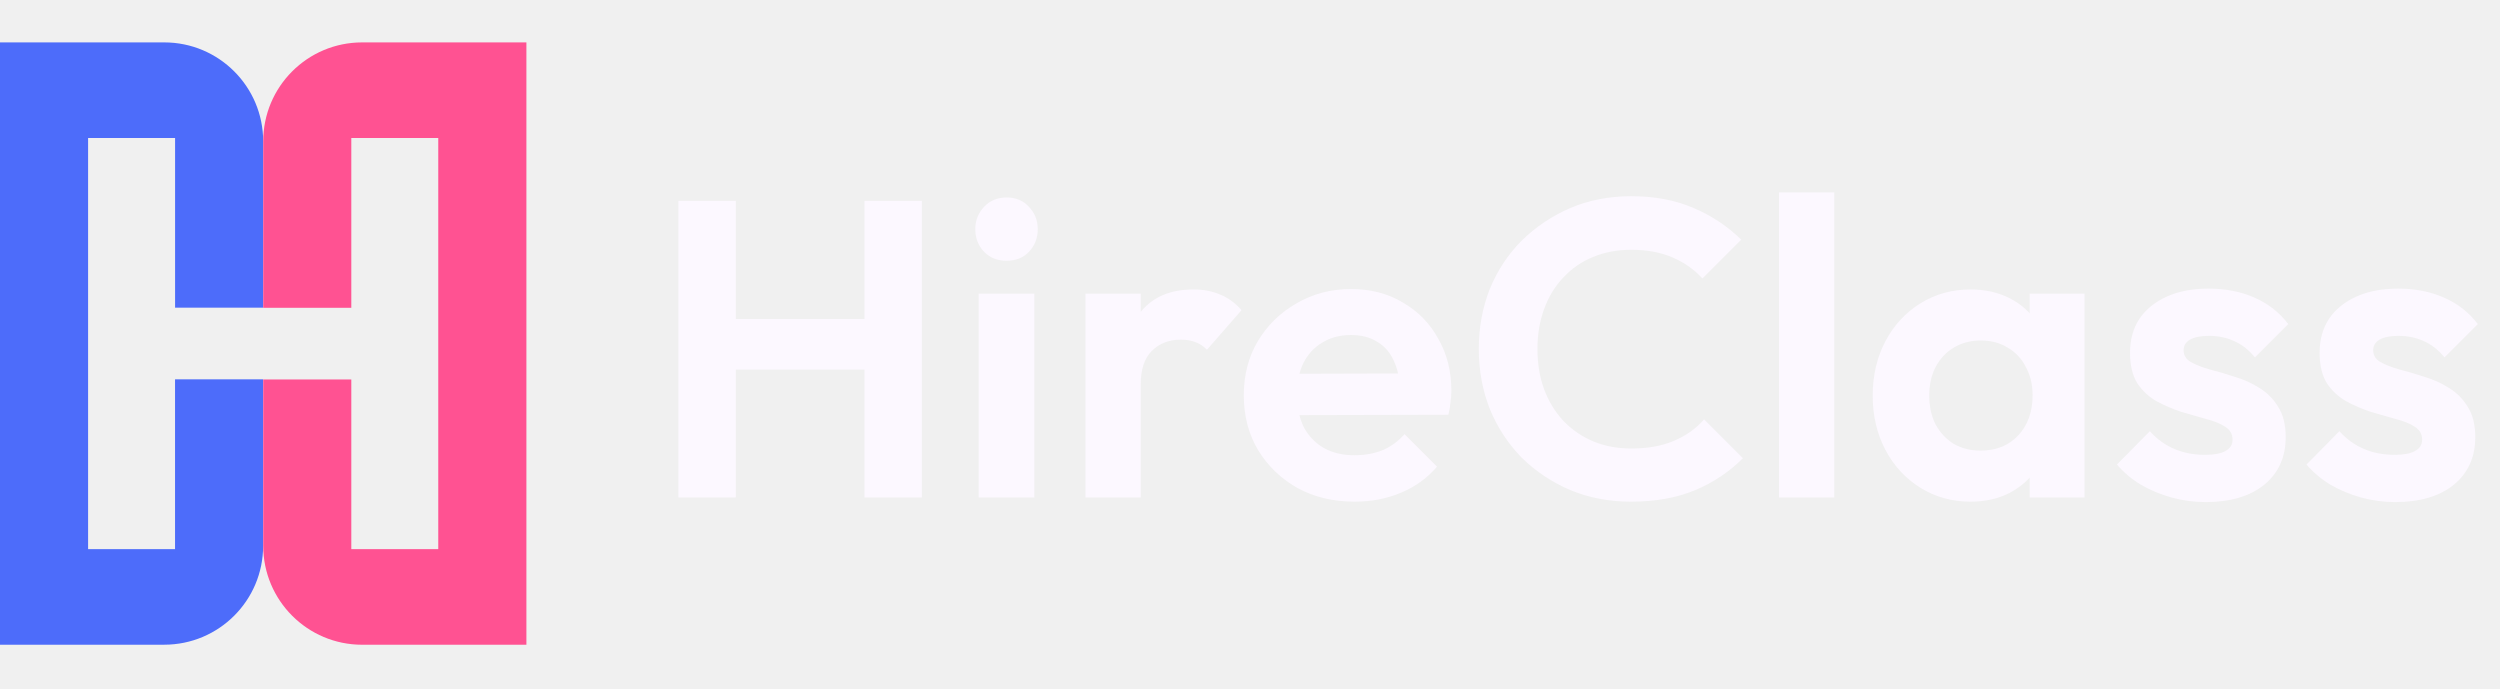
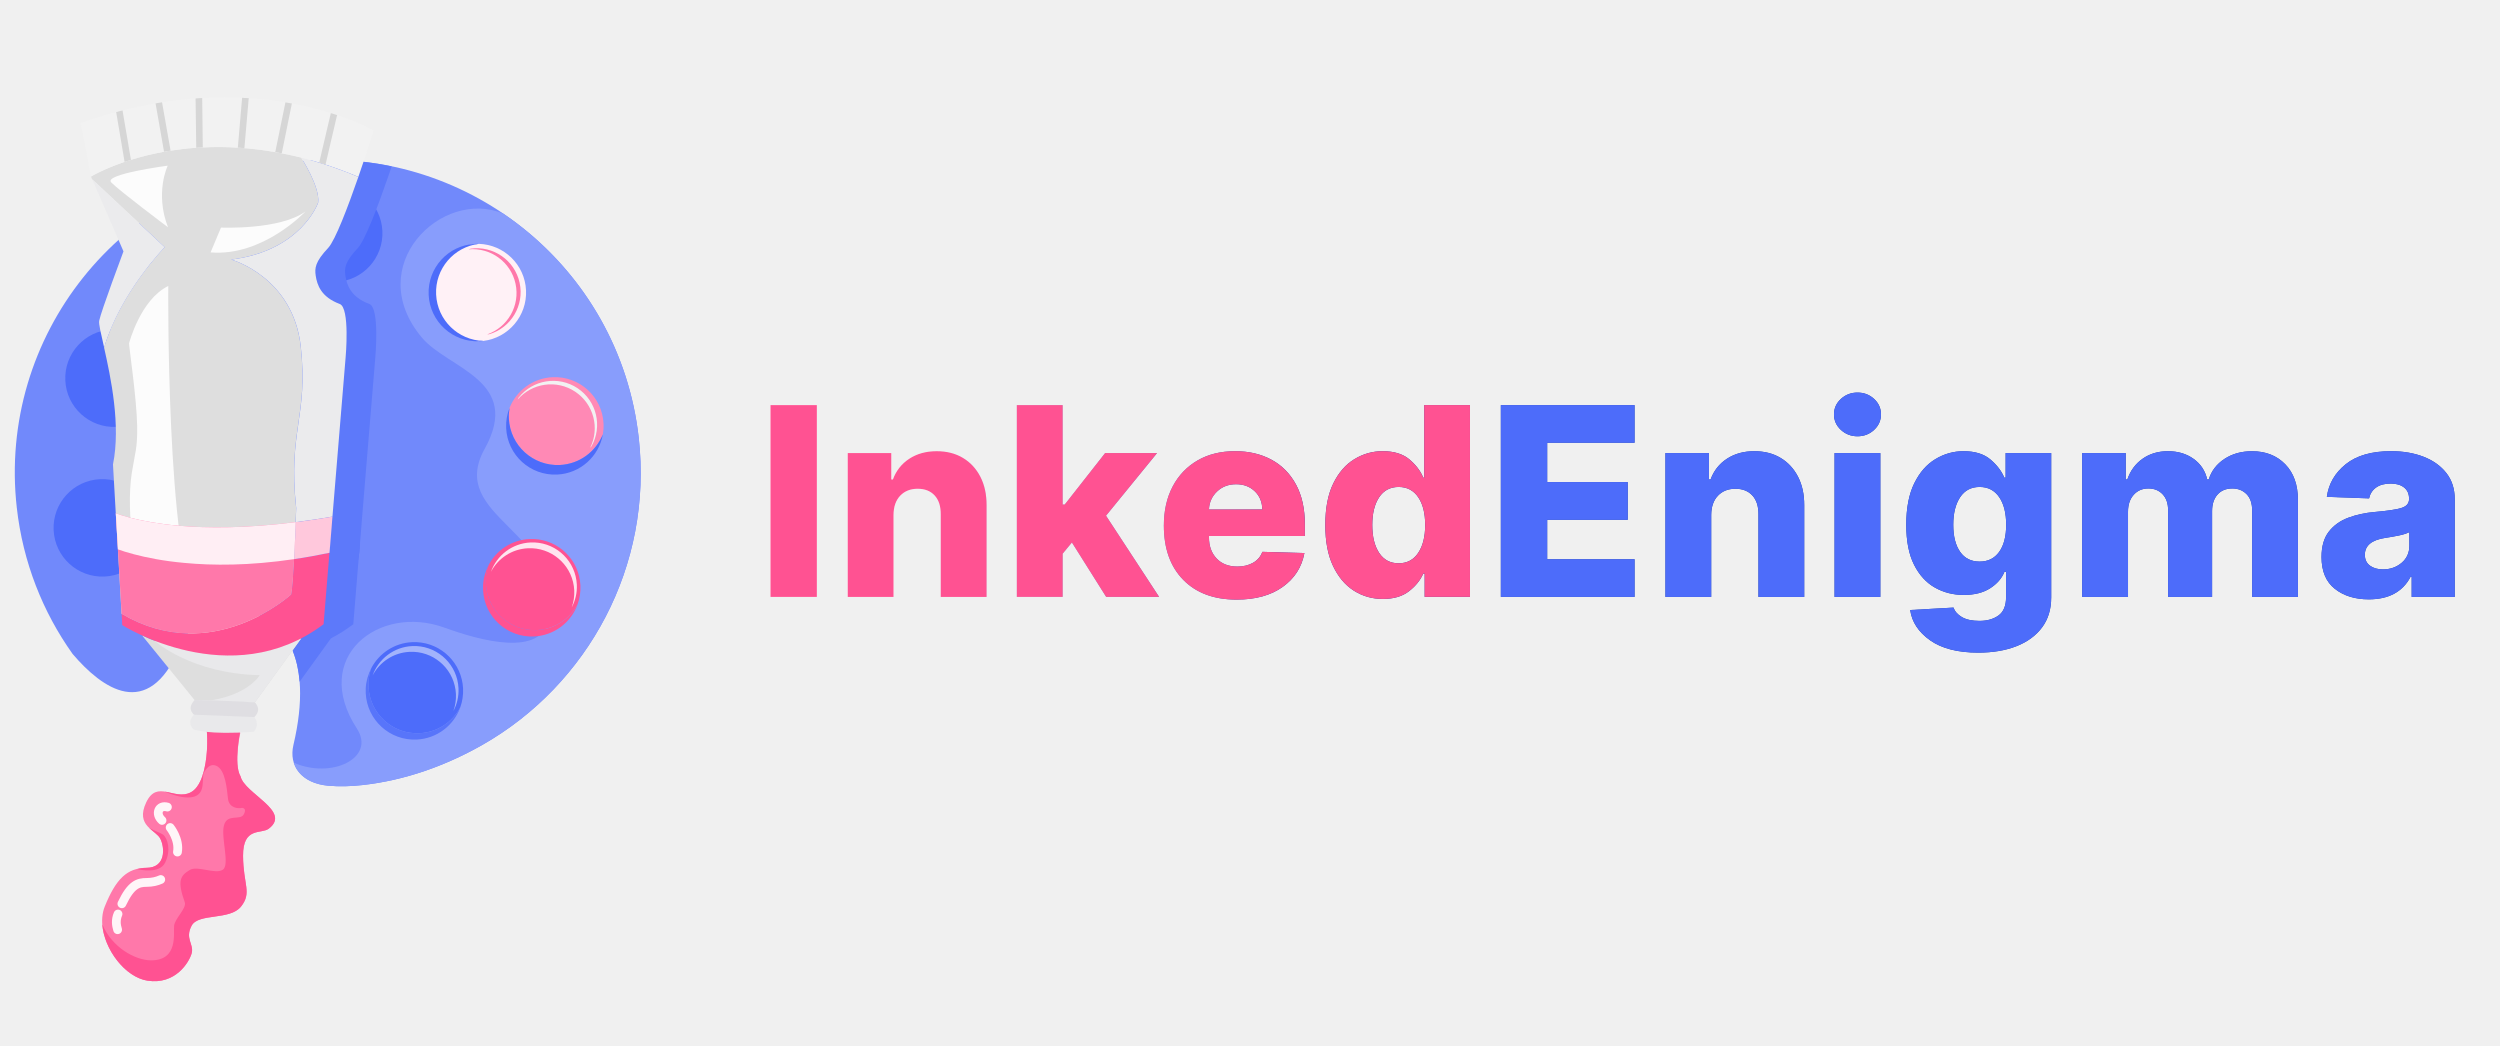
- <svg xmlns="http://www.w3.org/2000/svg" width="196" height="54" viewBox="0 0 196 54" fill="none">
-   <path d="M13.726 24.12V10.821H6.907V43.051H13.723V29.738H20.63V42.791C20.63 47.076 17.157 50.545 12.872 50.545H0V3.324H12.876C17.161 3.324 20.633 6.796 20.633 11.081V24.12H13.726Z" fill="#4D6CFA" />
-   <path d="M27.543 29.752V43.051H34.36V10.821H27.543V24.13H20.637V11.078C20.637 6.793 24.109 3.324 28.394 3.324H41.27V50.548H28.394C24.109 50.548 20.637 47.076 20.637 42.791V29.752H27.543Z" fill="#FF5292" />
-   <path d="M53.186 39V15.746H57.685V39H53.186ZM67.773 39V15.746H72.272V39H67.773ZM56.031 28.977V25.008H69.031V28.977H56.031ZM76.728 39V23.023H81.094V39H76.728ZM78.911 20.444C78.205 20.444 77.621 20.212 77.158 19.749C76.695 19.264 76.463 18.668 76.463 17.963C76.463 17.279 76.695 16.695 77.158 16.209C77.621 15.724 78.205 15.482 78.911 15.482C79.638 15.482 80.223 15.724 80.664 16.209C81.127 16.695 81.359 17.279 81.359 17.963C81.359 18.668 81.127 19.264 80.664 19.749C80.223 20.212 79.638 20.444 78.911 20.444ZM85.098 39V23.023H89.431V39H85.098ZM89.431 30.168L87.744 29.044C87.943 27.081 88.516 25.537 89.464 24.413C90.412 23.266 91.78 22.693 93.566 22.693C94.338 22.693 95.032 22.825 95.65 23.09C96.267 23.332 96.829 23.74 97.337 24.314L94.624 27.423C94.382 27.158 94.084 26.96 93.731 26.827C93.4 26.695 93.014 26.629 92.573 26.629C91.647 26.629 90.886 26.927 90.291 27.522C89.718 28.095 89.431 28.977 89.431 30.168ZM106.213 39.331C104.537 39.331 103.048 38.978 101.747 38.272C100.446 37.545 99.41 36.552 98.638 35.295C97.888 34.038 97.513 32.605 97.513 30.995C97.513 29.407 97.877 27.996 98.605 26.761C99.355 25.504 100.369 24.512 101.648 23.784C102.927 23.035 104.349 22.66 105.915 22.66C107.459 22.66 108.815 23.012 109.984 23.718C111.174 24.402 112.101 25.35 112.762 26.563C113.446 27.754 113.788 29.11 113.788 30.631C113.788 30.918 113.766 31.216 113.721 31.524C113.699 31.811 113.644 32.142 113.556 32.517L100.127 32.55V29.308L111.538 29.275L109.785 30.631C109.741 29.683 109.565 28.889 109.256 28.25C108.969 27.61 108.539 27.125 107.966 26.794C107.415 26.442 106.731 26.265 105.915 26.265C105.055 26.265 104.305 26.464 103.666 26.86C103.026 27.235 102.53 27.776 102.177 28.481C101.847 29.165 101.681 29.981 101.681 30.929C101.681 31.899 101.858 32.748 102.21 33.476C102.585 34.182 103.115 34.733 103.798 35.13C104.482 35.505 105.276 35.692 106.18 35.692C106.996 35.692 107.734 35.56 108.396 35.295C109.057 35.009 109.631 34.59 110.116 34.038L112.663 36.585C111.891 37.489 110.943 38.173 109.818 38.636C108.716 39.099 107.514 39.331 106.213 39.331ZM127.879 39.331C126.181 39.331 124.604 39.033 123.149 38.438C121.694 37.82 120.415 36.971 119.312 35.891C118.232 34.788 117.394 33.509 116.798 32.054C116.225 30.598 115.938 29.033 115.938 27.357C115.938 25.681 116.225 24.115 116.798 22.66C117.394 21.204 118.232 19.936 119.312 18.856C120.415 17.775 121.683 16.926 123.116 16.309C124.571 15.691 126.159 15.383 127.879 15.383C129.731 15.383 131.363 15.691 132.775 16.309C134.186 16.904 135.432 17.731 136.512 18.79L133.469 21.833C132.83 21.127 132.047 20.576 131.121 20.179C130.195 19.782 129.114 19.583 127.879 19.583C126.799 19.583 125.806 19.771 124.902 20.146C124.02 20.499 123.248 21.028 122.587 21.733C121.925 22.417 121.418 23.244 121.065 24.214C120.712 25.163 120.536 26.21 120.536 27.357C120.536 28.525 120.712 29.584 121.065 30.532C121.418 31.48 121.925 32.307 122.587 33.013C123.248 33.697 124.02 34.226 124.902 34.601C125.806 34.976 126.799 35.163 127.879 35.163C129.18 35.163 130.294 34.965 131.22 34.568C132.168 34.171 132.962 33.608 133.602 32.881L136.645 35.924C135.564 37.004 134.307 37.842 132.874 38.438C131.441 39.033 129.776 39.331 127.879 39.331ZM139.474 39V15.085H143.808V39H139.474ZM154.494 39.331C153.039 39.331 151.726 38.967 150.558 38.239C149.389 37.511 148.474 36.519 147.812 35.262C147.151 34.005 146.82 32.594 146.82 31.028C146.82 29.441 147.151 28.018 147.812 26.761C148.474 25.504 149.389 24.512 150.558 23.784C151.726 23.057 153.039 22.693 154.494 22.693C155.641 22.693 156.666 22.924 157.57 23.387C158.474 23.85 159.191 24.501 159.72 25.339C160.272 26.155 160.569 27.081 160.613 28.117V33.873C160.569 34.931 160.272 35.869 159.72 36.685C159.191 37.501 158.474 38.151 157.57 38.636C156.666 39.099 155.641 39.331 154.494 39.331ZM155.288 35.328C156.501 35.328 157.482 34.931 158.232 34.138C158.982 33.322 159.356 32.274 159.356 30.995C159.356 30.157 159.18 29.419 158.827 28.779C158.496 28.117 158.022 27.61 157.405 27.257C156.809 26.883 156.104 26.695 155.288 26.695C154.494 26.695 153.788 26.883 153.171 27.257C152.575 27.61 152.101 28.117 151.749 28.779C151.418 29.419 151.252 30.157 151.252 30.995C151.252 31.855 151.418 32.616 151.749 33.278C152.101 33.917 152.575 34.424 153.171 34.799C153.788 35.152 154.494 35.328 155.288 35.328ZM159.125 39V34.7L159.819 30.797L159.125 26.96V23.023H163.425V39H159.125ZM172.915 39.364C172.01 39.364 171.117 39.243 170.235 39C169.375 38.757 168.581 38.427 167.854 38.008C167.126 37.567 166.498 37.037 165.968 36.42L168.548 33.807C169.1 34.424 169.739 34.887 170.467 35.196C171.195 35.505 171.999 35.659 172.882 35.659C173.587 35.659 174.116 35.56 174.469 35.361C174.844 35.163 175.032 34.865 175.032 34.468C175.032 34.027 174.833 33.685 174.436 33.443C174.061 33.2 173.565 33.002 172.948 32.848C172.33 32.671 171.68 32.484 170.996 32.285C170.335 32.065 169.695 31.789 169.078 31.458C168.46 31.105 167.953 30.631 167.556 30.036C167.181 29.419 166.994 28.625 166.994 27.654C166.994 26.64 167.236 25.758 167.721 25.008C168.229 24.258 168.945 23.674 169.871 23.255C170.798 22.836 171.889 22.627 173.146 22.627C174.469 22.627 175.66 22.858 176.719 23.321C177.799 23.784 178.692 24.479 179.398 25.405L176.785 28.018C176.3 27.423 175.748 26.993 175.131 26.728C174.535 26.464 173.885 26.331 173.179 26.331C172.54 26.331 172.044 26.43 171.691 26.629C171.36 26.827 171.195 27.103 171.195 27.456C171.195 27.853 171.382 28.162 171.757 28.382C172.154 28.603 172.661 28.801 173.278 28.977C173.896 29.132 174.535 29.319 175.197 29.54C175.881 29.738 176.52 30.025 177.115 30.4C177.733 30.775 178.229 31.271 178.604 31.888C179.001 32.506 179.199 33.3 179.199 34.27C179.199 35.836 178.637 37.081 177.512 38.008C176.388 38.912 174.855 39.364 172.915 39.364ZM187.778 39.364C186.873 39.364 185.98 39.243 185.098 39C184.238 38.757 183.444 38.427 182.717 38.008C181.989 37.567 181.36 37.037 180.831 36.42L183.411 33.807C183.963 34.424 184.602 34.887 185.33 35.196C186.058 35.505 186.862 35.659 187.744 35.659C188.45 35.659 188.979 35.56 189.332 35.361C189.707 35.163 189.895 34.865 189.895 34.468C189.895 34.027 189.696 33.685 189.299 33.443C188.924 33.2 188.428 33.002 187.811 32.848C187.193 32.671 186.543 32.484 185.859 32.285C185.197 32.065 184.558 31.789 183.941 31.458C183.323 31.105 182.816 30.631 182.419 30.036C182.044 29.419 181.857 28.625 181.857 27.654C181.857 26.64 182.099 25.758 182.584 25.008C183.092 24.258 183.808 23.674 184.734 23.255C185.661 22.836 186.752 22.627 188.009 22.627C189.332 22.627 190.523 22.858 191.581 23.321C192.662 23.784 193.555 24.479 194.261 25.405L191.648 28.018C191.162 27.423 190.611 26.993 189.994 26.728C189.398 26.464 188.748 26.331 188.042 26.331C187.403 26.331 186.907 26.43 186.554 26.629C186.223 26.827 186.058 27.103 186.058 27.456C186.058 27.853 186.245 28.162 186.62 28.382C187.017 28.603 187.524 28.801 188.141 28.977C188.759 29.132 189.398 29.319 190.06 29.54C190.744 29.738 191.383 30.025 191.978 30.4C192.596 30.775 193.092 31.271 193.467 31.888C193.864 32.506 194.062 33.3 194.062 34.27C194.062 35.836 193.5 37.081 192.375 38.008C191.251 38.912 189.718 39.364 187.778 39.364Z" fill="#FCF8FF" />
+ <svg xmlns="http://www.w3.org/2000/svg" version="1.1" x="0px" y="0px" viewBox="0 0 1014.35 424.34" style="enable-background:new 0 0 1014.35 424.34;" xml:space="preserve">
+   <style type="text/css">
+ 	.st0{fill:#7189FB;}
+ 	.st1{fill:#889DFC;}
+ 	.st2{fill:#4D6CFA;}
+ 	.st3{fill:#5875FA;}
+ 	.st4{fill:#A2B3FC;}
+ 	.st5{fill:#FFF1F6;}
+ 	.st6{fill:#FF78AA;}
+ 	.st7{fill:#FF89B5;}
+ 	.st8{fill:#F2F2F2;}
+ 	.st9{fill:#FF5292;}
+ 	.st10{fill:#FFE5EF;}
+ 	.st11{fill:#FFFFFF;}
+ 	.st12{fill:#5673FA;}
+ 	.st13{fill:#6B85FB;}
+ 	.st14{fill:#5D79FA;}
+ 	.st15{fill:none;stroke:#FFF5F8;stroke-width:3.562;stroke-linecap:round;stroke-miterlimit:10;}
+ 	.st16{fill:#DEDEDE;}
+ 	.st17{fill:#E9E9EB;}
+ 	.st18{fill:#DFDEE2;}
+ 	.st19{fill:#EBEBED;}
+ 	.st20{fill:#FCFCFC;}
+ 	.st21{fill:#D6D6D6;}
+ 	.st22{fill:#FFC8DC;}
+ 	.st23{fill:#FFEEF4;}
+ 	.st24{fill:url(#SVGID_1_);}
+ 	.st25{fill:url(#SVGID_2_);}
+ 	.st26{fill:url(#SVGID_3_);}
+ 	.st27{fill:url(#SVGID_4_);}
+ 	.st28{fill:url(#SVGID_5_);}
+ 	.st29{fill:url(#SVGID_6_);}
+ 	.st30{fill:url(#SVGID_7_);}
+ 	.st31{fill:url(#SVGID_8_);}
+ 	.st32{fill:url(#SVGID_9_);}
+ 	.st33{fill:url(#SVGID_10_);}
+ 	.st34{fill:url(#SVGID_11_);}
+ </style>
+   <g id="Background">
+ </g>
+   <g id="Layer_1">
+     <g>
+       <g>
+         <path class="st0" d="M259.16,177.61c5.85,52-20.58,100.18-63.32,124.55c-0.24,0.14-0.5,0.29-0.74,0.42     c-14.36,8.05-30.47,13.97-47.86,15.93c-4.75,0.53-9.55,0.7-14.19,0.27c-10.65-1.01-16.02-8.01-13.99-16.55     c8.37-35.41-3.52-53.99-24.56-54.2c-14.18-0.14-19.41,9.77-21.8,15.22c-12.84,29.35-31.2,16.2-43.24,2.08     C17.37,248.35,9.3,228.16,6.81,205.98C-1.03,136.3,49.11,73.46,118.8,65.62C188.49,57.79,251.33,107.92,259.16,177.61z" />
+         <path class="st1" d="M195.84,302.16c-0.24,0.14-0.5,0.29-0.75,0.43c-14.36,8.05-30.47,13.97-47.86,15.93     c-4.75,0.54-9.55,0.71-14.2,0.26c-7.42-0.7-12.28-4.32-13.84-9.33c15.2,6.74,33.42-1.84,25.62-13.83     c-18.91-29.03,8.96-50.59,35.43-40.99c14.37,5.22,39.91,12.4,42.6-3.9c5.84-35.41-41.65-40.78-26.19-68.62     c15.46-27.83-14.84-32.44-25.48-45.14c-24.4-29.11,8.08-60.83,33.08-50.27c3.89,2.64,7.63,5.49,11.2,8.53     c23.65,20.19,39.97,49.04,43.72,82.37C265.01,229.61,238.59,277.79,195.84,302.16z" />
+       </g>
+       <path class="st2" d="M66.01,152.51c0.51,10.91-7.92,20.17-18.83,20.69c-10.91,0.51-20.17-7.92-20.68-18.83    c-0.51-10.91,7.92-20.17,18.83-20.68C56.24,133.17,65.5,141.6,66.01,152.51z" />
+       <path class="st2" d="M61.27,213.25c0.51,10.91-7.92,20.17-18.83,20.68c-10.91,0.51-20.17-7.92-20.68-18.83    c-0.51-10.91,7.92-20.17,18.83-20.68C51.49,193.91,60.75,202.34,61.27,213.25z" />
+       <g>
+         <path class="st3" d="M170.21,297.49c-10.91,0.51-20.17-7.92-20.68-18.83c-0.03-0.64-0.03-1.28,0-1.92     c0.1-1.97,0.49-3.86,1.13-5.64c-1.31,2.49-2.13,5.27-2.27,8.22c-0.03,0.63-0.03,1.27,0,1.92c0.51,10.91,9.77,19.34,20.68,18.83     c8.24-0.39,15.07-5.76,17.69-13.08C183.59,292.96,177.45,297.15,170.21,297.49z" />
+         <path class="st2" d="M149.52,278.66c0.51,10.91,9.77,19.34,20.68,18.83c7.24-0.34,13.38-4.53,16.55-10.5     c0.85-2.37,1.26-4.94,1.14-7.61c-0.03-0.64-0.09-1.28-0.18-1.91c-1.43-9.97-10.23-17.41-20.5-16.92     c-7.26,0.34-13.4,4.56-16.56,10.54c-0.64,1.78-1.03,3.68-1.13,5.64C149.5,277.38,149.49,278.01,149.52,278.66z" />
+         <path class="st4" d="M166.21,264.48c9.32-0.44,17.31,6.31,18.61,15.36c0.08,0.57,0.14,1.15,0.17,1.73     c0.11,2.42-0.26,4.76-1.03,6.91c1.46-2.75,2.23-5.91,2.07-9.25c-0.03-0.59-0.08-1.16-0.17-1.73c-1.3-9.05-9.29-15.8-18.61-15.36     c-7.5,0.35-13.69,5.26-16.07,11.91C154.05,268.61,159.62,264.79,166.21,264.48z" />
+       </g>
+       <path class="st5" d="M194.27,98.94c-0.32,0.04-0.62,0.11-0.94,0.16c-0.32-0.02-0.63-0.06-0.95-0.07    c-10.17,1.25-17.81,10.15-17.32,20.55c0.49,10.4,8.92,18.54,19.16,18.84c0.32-0.04,0.63-0.11,0.94-0.16    c0.32,0.02,0.63,0.06,0.95,0.07c10.17-1.25,17.81-10.15,17.32-20.55C212.95,107.38,204.51,99.24,194.27,98.94z M211.55,117.87    c0.03,0.64,0.03,1.27,0,1.9C211.58,119.15,211.58,118.51,211.55,117.87c-0.03-0.64-0.09-1.27-0.18-1.89    C211.46,116.6,211.52,117.23,211.55,117.87z M211.24,115.31c-0.07-0.39-0.13-0.78-0.23-1.16    C211.11,114.53,211.17,114.92,211.24,115.31z M210.78,113.33c-0.09-0.31-0.17-0.63-0.27-0.93    C210.61,112.7,210.69,113.01,210.78,113.33z M210.15,111.49c-0.1-0.26-0.2-0.52-0.31-0.77    C209.96,110.97,210.05,111.23,210.15,111.49z M209.36,109.75c-0.11-0.21-0.21-0.43-0.33-0.63    C209.15,109.33,209.25,109.54,209.36,109.75z M208.42,108.12c-0.11-0.17-0.21-0.34-0.32-0.5    C208.21,107.79,208.31,107.96,208.42,108.12z M207.34,106.6c-0.1-0.12-0.19-0.25-0.29-0.37    C207.15,106.35,207.24,106.48,207.34,106.6z M206.12,105.2c-0.08-0.09-0.16-0.18-0.25-0.26    C205.96,105.02,206.04,105.11,206.12,105.2z M204.8,103.93c-0.06-0.06-0.13-0.12-0.19-0.17    C204.67,103.81,204.73,103.87,204.8,103.93z M200.26,100.95c-0.01,0-0.02-0.01-0.02-0.01    C200.25,100.94,200.26,100.94,200.26,100.95z M203.37,102.79c-0.04-0.03-0.09-0.07-0.13-0.1    C203.28,102.72,203.33,102.76,203.37,102.79z M201.86,101.8c-0.03-0.01-0.05-0.03-0.07-0.04    C201.81,101.76,201.83,101.78,201.86,101.8z M205.96,132.57c0.06-0.06,0.12-0.13,0.17-0.19    C206.07,132.45,206.02,132.51,205.96,132.57z M201.87,135.79c0.01,0,0.01-0.01,0.02-0.01    C201.89,135.78,201.88,135.79,201.87,135.79z M203.33,134.84c0.02-0.02,0.04-0.03,0.07-0.05    C203.38,134.8,203.36,134.82,203.33,134.84z M204.7,133.76c0.04-0.04,0.08-0.07,0.12-0.11    C204.78,133.69,204.74,133.73,204.7,133.76z M211.48,120.45c-0.03,0.39-0.06,0.79-0.12,1.18    C211.42,121.24,211.45,120.84,211.48,120.45z M211.21,122.47c-0.06,0.32-0.11,0.64-0.19,0.96    C211.1,123.11,211.15,122.79,211.21,122.47z M210.76,124.36c-0.08,0.27-0.15,0.54-0.24,0.8    C210.61,124.9,210.68,124.63,210.76,124.36z M210.13,126.16c-0.09,0.22-0.17,0.44-0.27,0.66    C209.96,126.6,210.04,126.38,210.13,126.16z M209.35,127.87c-0.09,0.18-0.17,0.35-0.27,0.53    C209.17,128.22,209.26,128.04,209.35,127.87z M208.41,129.49c-0.09,0.13-0.17,0.27-0.25,0.4    C208.24,129.75,208.32,129.62,208.41,129.49z M207.33,131c-0.07,0.09-0.14,0.19-0.22,0.28C207.19,131.19,207.26,131.09,207.33,131    z" />
+       <path class="st2" d="M176.95,119.49c-0.49-10.4,7.15-19.3,17.32-20.55c-0.5-0.01-1.01-0.02-1.52,0.01    c-10.91,0.51-19.34,9.77-18.83,20.68c0.51,10.91,9.77,19.34,20.69,18.83c0.51-0.02,1.01-0.07,1.51-0.13    C185.88,138.04,177.44,129.9,176.95,119.49z" />
+       <path class="st6" d="M190.98,100.89c-0.28,0.08-0.54,0.19-0.81,0.28c8.83-0.8,17.07,5.06,19,13.94    c1.93,8.88-3.14,17.64-11.5,20.57c0.29-0.03,0.57-0.04,0.85-0.08c8.85-2.64,14.3-11.69,12.31-20.86    C208.84,105.58,200.12,99.62,190.98,100.89z" />
+       <g>
+         <path class="st7" d="M227.15,188.67c8.01-0.38,14.68-5.47,17.46-12.47c0.24-1.4,0.34-2.85,0.27-4.33     c-0.51-10.91-9.77-19.34-20.68-18.83c-8.01,0.38-14.68,5.47-17.46,12.47c-0.24,1.4-0.34,2.85-0.27,4.33     C206.98,180.75,216.24,189.18,227.15,188.67z" />
+         <path class="st2" d="M227.15,188.67c-10.91,0.51-20.17-7.92-20.68-18.83c-0.07-1.48,0.03-2.93,0.27-4.33     c-1.01,2.53-1.51,5.31-1.37,8.21c0.51,10.91,9.77,19.34,20.68,18.83c9.43-0.44,17.01-7.43,18.56-16.36     C241.83,183.2,235.16,188.29,227.15,188.67z" />
+         <path class="st8" d="M210.41,161.36c-0.14,0.25-0.26,0.51-0.38,0.77c5.78-6.71,15.78-8.24,23.35-3.2     c7.57,5.04,10.02,14.85,6.06,22.78c0.19-0.22,0.38-0.42,0.56-0.65c4.52-8.05,2.14-18.35-5.67-23.55     C226.51,152.31,216.09,154.09,210.41,161.36z" />
+       </g>
+       <g>
+         <path class="st9" d="M217.82,255.66c-10.91,0.51-20.17-7.92-20.68-18.83c-0.03-0.65-0.03-1.29,0-1.92     c0.1-1.97,0.49-3.86,1.13-5.64c-1.31,2.49-2.12,5.27-2.27,8.22c-0.03,0.63-0.03,1.27,0,1.92c0.51,10.91,9.77,19.34,20.68,18.83     c8.24-0.39,15.07-5.76,17.69-13.08C231.2,251.13,225.06,255.32,217.82,255.66z" />
+         <path class="st9" d="M197.13,236.82c0.51,10.91,9.77,19.34,20.68,18.83c7.24-0.34,13.38-4.53,16.55-10.5     c0.85-2.37,1.26-4.94,1.14-7.61c-0.03-0.64-0.09-1.28-0.18-1.91c-1.43-9.97-10.23-17.4-20.5-16.92     c-7.26,0.34-13.4,4.56-16.56,10.54c-0.64,1.78-1.03,3.68-1.13,5.64C197.11,235.54,197.1,236.18,197.13,236.82z" />
+         <path class="st10" d="M214.22,222.45c9.32-0.44,17.31,6.31,18.61,15.36c0.08,0.57,0.14,1.15,0.17,1.73     c0.11,2.42-0.26,4.76-1.03,6.9c1.46-2.75,2.23-5.91,2.07-9.25c-0.03-0.59-0.08-1.16-0.17-1.73c-1.3-9.05-9.29-15.8-18.61-15.36     c-7.5,0.35-13.69,5.26-16.07,11.91C202.06,226.58,207.63,222.75,214.22,222.45z" />
+       </g>
+       <g>
+         <path class="st11" d="M118.18,244.86c-13.16,0.62-24.33-9.55-24.94-22.71c-0.62-13.16,9.55-24.33,22.71-24.94     c13.16-0.62,24.33,9.55,24.94,22.71C141.5,233.07,131.34,244.24,118.18,244.86z" />
+         <path class="st12" d="M115.71,192.19c-15.93,0.75-28.24,14.26-27.49,30.19c0.75,15.93,14.26,28.23,30.19,27.49     c15.93-0.75,28.23-14.26,27.49-30.19C145.15,203.75,131.64,191.44,115.71,192.19z M118.18,244.86     c-13.16,0.62-24.33-9.55-24.94-22.71c-0.62-13.16,9.55-24.33,22.71-24.94c13.16-0.62,24.33,9.55,24.94,22.71     C141.5,233.07,131.34,244.24,118.18,244.86z" />
+       </g>
+       <path class="st2" d="M155.15,93.71c0.51,10.91-7.92,20.17-18.83,20.69c-10.91,0.51-20.17-7.92-20.68-18.83    c-0.51-10.91,7.92-20.17,18.83-20.68C145.37,74.37,154.63,82.8,155.15,93.71z" />
+       <g>
+         <path class="st13" d="M93.78,315.87l0.02,0c0.01-0.03,0.06-0.17,0.13-0.38C93.88,315.62,93.83,315.74,93.78,315.87z" />
+         <path class="st14" d="M63.26,85.65c-2.14,1.41-4.24,2.89-6.28,4.42L62.15,102c0,0-9.11,24.32-9.86,28.16     c-0.25,1.23,0.74,5.24,2.02,10.88c0,0,0,0,0,0.01c2.71,12.04,6.84,31.52,3.61,47.37l1.13,19.85l0.86,14.63l1.49,26.17l0.25,4.56     c0,0,2.99,1.9,8.07,4.21l3.48,4.29c2.6-5.58,8.04-14.22,21.29-14.09c15.18,0.15,25.59,9.87,27.07,28.57l12.72-17.6     c-0.01,0-0.01,0-0.02,0.01c3.05-1.59,6.08-3.48,9.08-5.73l2.38-28.98h0.03l0.83-10.11l0.36-4.58l5.35-64.7     c0,0,1.81-19.99-2.39-21.56c-7.59-2.83-9.19-7.74-9.75-11.47c-0.45-3.04-0.28-5.6,5.04-11.26c2.91-3.08,8.12-16.87,12.26-28.83     c-0.15-0.06-0.29-0.12-0.44-0.18c0.15,0.06,0.29,0.12,0.44,0.18c0.51-1.47,1-2.91,1.47-4.3c-12.86-2.68-26.36-3.41-40.13-1.86     C98.26,67.93,79.42,75.02,63.26,85.65 M71.56,258.65c0.8,0.34,1.64,0.69,2.52,1.04C73.19,259.4,72.36,259.02,71.56,258.65z" />
+       </g>
+       <g>
+         <g>
+           <path class="st6" d="M97.52,297.22c0,0-2.88,12.8,0.08,17.78c1.6,7.02,20.9,14.19,11.41,21.26      c-3.02,2.25-10.43-0.87-10.38,10.93c0.05,11.78,3.69,14.94-0.82,20.63c-4.51,5.69-17.31,2.57-20.07,7.79      c-2.76,5.23,1,7.48,0.05,11.11c-0.96,3.63-6.58,12.95-17.93,11.18c-11.34-1.77-21.84-18.95-17.36-30.07      c4.49-11.13,9-15.68,16.93-15.72c7.93-0.04,7.45-8.19,5.61-11.81c-1.83-3.62-10.22-5.17-5.73-14.71      c4.49-9.54,11.46-0.5,18.18-4.16c6.72-3.66,7.01-20.3,6.36-25.41L97.52,297.22z" />
+           <g>
+             <path class="st9" d="M81.72,315.87l0.02,0c0.01-0.03,0.06-0.17,0.13-0.38C81.82,315.62,81.77,315.74,81.72,315.87z" />
+             <path class="st9" d="M97.6,315c-2.96-4.98-0.02-19.04-0.02-19.04l-13.72,0.06c0.45,3.5,0.45,12.4-1.75,18.84       c0.74-1.84,2.58-5.41,5.57-4.18c3.89,1.59,4.37,9.74,4.83,13.47c0.46,3.74,4.2,4.02,5.66,3.64c0,0,2.2-0.01,0.74,2.64       c-1.46,2.65-6.74-0.49-8.05,4.51c-1.3,5,2.56,16.05-0.51,17.98c-3.07,1.92-10.25-1.81-13.35,0.06c-3.91,2.34-5.14,4.42-2,13.21       c0.67,2.42-4.01,6.47-4.36,9.4c-0.36,2.94,1.87,14.17-9.48,14.06c-6.24-0.06-15.78-5.19-19.67-14.68       c0.71,10.18,9.25,21.51,18.35,22.93c11.34,1.76,16.97-7.55,17.93-11.18c0.96-3.63-2.81-5.88-0.05-11.11       c2.76-5.22,15.57-2.1,20.07-7.79c4.51-5.69,0.87-8.85,0.82-20.63c-0.05-11.79,7.36-8.68,10.38-10.93       C118.5,329.19,99.2,322.02,97.6,315z" />
+           </g>
+           <g>
+             <path class="st15" d="M49.45,366.7c3.75-7.94,6.67-8.65,10.01-8.66c2.34-0.01,4.23-0.48,5.76-1.18" />
+             <path class="st15" d="M47.72,377.22c-0.55-1.78-0.89-3.93,0.16-6.37" />
+             <path class="st15" d="M65.74,332.87c-2.89-2.56-1.42-6.45,2.18-5.41" />
+             <path class="st15" d="M69.04,335.76c0,0,3.87,4.76,2.96,9.95" />
+           </g>
+           <g>
+             <path class="st9" d="M81.89,320.11c0.56-1.83,0.36-4.06,0.72-6.88c-1,3.69-2.61,6.84-5.11,8.2c-3.63,1.97-7.32,0.26-10.66-0.25       C66.98,321.25,79.73,327.18,81.89,320.11z" />
+             <path class="st9" d="M83.43,309.37L83.43,309.37C83.43,309.37,83.43,309.37,83.43,309.37S83.43,309.37,83.43,309.37z" />
+           </g>
+           <path class="st9" d="M60.51,335.9c1.68,1.63,3.74,2.82,4.54,4.4c1.83,3.62,2.32,11.77-5.61,11.81c-1.41,0.01-2.69,0.21-3.9,0.52      c1.07,0.25,9.11,2.04,11.43-2.56c2.49-4.93,1.11-9.97-0.86-11.47C65.37,338.04,62.79,337.18,60.51,335.9z" />
+         </g>
+         <g>
+           <g>
+             <path class="st16" d="M103.45,284.98l-24.52-0.95l-21.27-26.2c1.38,0.53,2.83,1.38,4.47,1.9c12.93,4.09,34.54,6.88,60.11-0.73       L103.45,284.98z" />
+             <path class="st17" d="M103.45,284.98l-18.38-0.72c0.18-0.05,0.33-0.07,0.51-0.09c0.03,0,0.08-0.02,0.1-0.02       c15.4-2.53,19.7-10.2,19.7-10.2c-28.16-0.63-42.68-14-42.68-14c13.37,2.65,33.95,6.65,59.52-0.96L103.45,284.98z" />
+             <path class="st18" d="M103.45,284.99c-17.11-0.98-24.52-0.95-24.52-0.95c-0.94,1.09-2.9,3.39-0.23,5.95       c0,0,6.04,2.37,24.52,0.96C105.27,288.86,105.13,286.89,103.45,284.99z" />
+             <path class="st17" d="M78.7,289.98c-2,2.02-2.02,4-0.23,5.96c0,0,6.05,2.37,24.52,0.95c1.48-1.77,1.73-3.73,0.23-5.95       L78.7,289.98z" />
+           </g>
+           <g>
+             <g>
+               <path class="st16" d="M129.09,82.2c0.79-6.47-6.91-18.26-6.91-18.26c-0.82-0.2-1.62-0.4-2.41-0.58        c-0.79-0.17-1.59-0.37-2.38-0.52c-1.02-0.23-2.05-0.43-3.07-0.63c-0.54-0.13-1.08-0.23-1.59-0.33        c-0.36-0.07-0.72-0.13-1.05-0.17c-2.77-0.5-5.46-0.87-8.07-1.17c-0.77-0.1-1.54-0.17-2.28-0.25        c-0.74-0.07-1.46-0.15-2.18-0.19c-0.49-0.05-0.97-0.1-1.46-0.12c-0.41-0.02-0.79-0.05-1.21-0.07        c-4.99-0.33-9.75-0.31-14.23-0.09c-0.46,0-0.92,0.03-1.38,0.05c-0.43,0.03-0.87,0.06-1.28,0.08        c-3.68,0.25-7.16,0.67-10.41,1.17c-0.39,0.06-0.79,0.14-1.18,0.19c-0.51,0.08-1,0.18-1.48,0.26        c-5.09,0.92-9.58,2.09-13.42,3.28c-0.38,0.11-0.74,0.24-1.1,0.34c-0.51,0.15-0.99,0.34-1.48,0.49        c-2.43,0.83-4.55,1.63-6.33,2.41c-0.44,0.18-0.84,0.34-1.25,0.51c-1.2,0.52-2.2,1.01-3.04,1.43        c-0.28,0.13-0.56,0.26-0.79,0.39c-1,0.51-1.68,0.9-1.99,1.08c-0.08,0.03-0.13,0.08-0.18,0.1c-0.03,0.03-0.05,0.03-0.05,0.03        l0.49,1.1l29.44,27.56c0,0-18.06,18.44-24.59,40.76c2.71,12.04,6.84,31.52,3.61,47.37l1.13,19.85l0.86,14.63l1.49,26.17        c36.73,21.69,68.82-7.85,68.82-7.85c0.43-2.12,0.84-7.98,1.17-14.36c0.28-5.3,0.51-10.95,0.65-15.02        c0.14-3.43,0.2-5.7,0.2-5.7c-3.39-31.56,4.96-37.02,1.87-65.43c-3.09-28.44-28.22-35.39-28.22-35.39        C122.35,101.73,129.09,82.2,129.09,82.2z" />
+               <path class="st19" d="M140.24,144.9l-5.35,64.7c-1.58,0.29-3.17,0.55-4.7,0.79c-3.53,0.55-6.93,1.05-10.2,1.45        c0.14-3.43,0.2-5.7,0.2-5.7c-3.39-31.56,4.96-37.02,1.87-65.43c-3.09-28.44-28.22-35.39-28.22-35.39        c28.52-3.58,35.26-23.11,35.26-23.11c0.79-6.47-6.91-18.26-6.91-18.26c2.41,0.6,4.84,1.28,7.32,2.04        c0.28,0.1,0.59,0.18,0.9,0.28c0.54,0.18,1.1,0.35,1.67,0.53c0.21,0.08,0.41,0.13,0.61,0.2c0.87,0.27,1.77,0.58,2.66,0.91        c3.28,1.13,6.64,2.43,10.05,3.87c-4.15,11.96-9.36,25.75-12.26,28.83c-5.32,5.65-5.49,8.21-5.04,11.26        c0.56,3.73,2.16,8.64,9.75,11.47C142.04,124.91,140.24,144.9,140.24,144.9z" />
+               <path class="st8" d="M151.61,52.97c0,0-2.73,8.76-6.21,18.8c-4.54-1.92-9-3.56-13.33-4.98c-0.56-0.18-1.12-0.35-1.66-0.53        c-0.31-0.1-0.62-0.18-0.9-0.28c-2.49-0.76-4.92-1.43-7.32-2.04c-2.69-0.68-5.3-1.26-7.86-1.73c-0.54-0.12-1.07-0.22-1.59-0.32        c-0.36-0.07-0.72-0.12-1.05-0.17c-4.33-0.78-8.5-1.29-12.52-1.61c-0.49-0.05-0.97-0.1-1.46-0.12        c-0.41-0.03-0.79-0.05-1.2-0.07c-4.99-0.34-9.75-0.32-14.22-0.09c-0.46,0-0.92,0.03-1.38,0.05c-0.44,0.03-0.87,0.06-1.28,0.08        c-3.68,0.25-7.16,0.67-10.41,1.17c-0.38,0.05-0.79,0.13-1.17,0.18c-0.52,0.08-1,0.18-1.48,0.26        c-5.09,0.92-9.59,2.09-13.42,3.28c-0.38,0.11-0.74,0.23-1.1,0.34c-0.51,0.15-1,0.33-1.48,0.49        c-8.81,2.98-13.64,5.95-13.64,5.95l-4.18-21.66c4.93-1.76,9.73-3.24,14.41-4.49c0.46-0.13,0.89-0.26,1.33-0.37        c0.41-0.1,0.84-0.21,1.25-0.31c4.6-1.2,9.07-2.11,13.39-2.85c0.44-0.11,0.87-0.16,1.3-0.24c0.44-0.08,0.9-0.16,1.33-0.21        c4.71-0.74,9.26-1.27,13.6-1.57c0.49-0.05,0.97-0.09,1.46-0.11c0.41-0.03,0.82-0.05,1.23-0.05c5.71-0.36,11.1-0.33,16.2-0.1        l2.69,0.14c5.35,0.33,10.31,0.93,14.9,1.7c0.54,0.1,1.08,0.17,1.59,0.27c0.33,0.05,0.69,0.13,1.02,0.18        c6.02,1.1,11.32,2.49,15.8,3.9c0.49,0.15,0.98,0.3,1.46,0.45c0.36,0.13,0.72,0.23,1.08,0.35        C146.36,49.9,151.61,52.97,151.61,52.97z" />
+               <path class="st19" d="M66.85,100.29c0,0-18.06,18.44-24.59,40.76c-1.28-5.65-2.27-9.66-2.02-10.89        C40.99,126.32,50.1,102,50.1,102L37.41,72.73L66.85,100.29z" />
+               <path class="st20" d="M80.24,247.18c0,0-16.56,2.09-22.54-7.54c-2.25-3.63-6.79-31.56-4.24-47.65        c1.32-8.33,2.35-9.99,2.19-19.21c-0.19-10.97-3.22-31.37-3.29-33.44c0,0,4.53-17.73,15.92-23.31        C68.27,116.04,67.38,224.66,80.24,247.18z" />
+               <g>
+                 <g>
+                   <path class="st21" d="M53.13,64.86c-0.38,0.11-0.74,0.23-1.1,0.34c-0.51,0.15-1,0.33-1.48,0.49l-3.41-20.2          c0.46-0.13,0.89-0.26,1.33-0.37c0.41-0.1,0.84-0.21,1.25-0.31L53.13,64.86z" />
+                 </g>
+                 <g>
+                   <path class="st21" d="M69.21,61.13c-0.38,0.05-0.79,0.13-1.17,0.18c-0.52,0.08-1,0.18-1.48,0.26l-3.44-19.61          c0.44-0.11,0.87-0.16,1.3-0.24c0.44-0.08,0.9-0.16,1.33-0.21L69.21,61.13z" />
+                 </g>
+                 <g>
+                   <path class="st21" d="M82.28,59.82c-0.46,0-0.92,0.03-1.38,0.05c-0.44,0.03-0.87,0.06-1.28,0.08l-0.27-20.01          c0.49-0.05,0.97-0.09,1.46-0.11c0.41-0.03,0.82-0.05,1.23-0.05L82.28,59.82z" />
+                 </g>
+                 <g>
+                   <path class="st21" d="M100.92,39.83l-1.76,20.27c-0.49-0.05-0.97-0.1-1.46-0.12c-0.41-0.03-0.79-0.05-1.2-0.07l1.73-20.22          L100.92,39.83z" />
+                 </g>
+                 <g>
+                   <path class="st21" d="M118.43,41.98l-4.11,20.23c-0.54-0.12-1.07-0.22-1.59-0.32c-0.36-0.07-0.72-0.12-1.05-0.17l4.13-20.18          c0.54,0.1,1.08,0.17,1.59,0.27C117.74,41.86,118.1,41.93,118.43,41.98z" />
+                 </g>
+                 <g>
+                   <path class="st21" d="M136.77,46.69l-4.7,20.11c-0.56-0.18-1.12-0.35-1.66-0.53c-0.31-0.1-0.62-0.18-0.9-0.28l4.72-20.1          c0.49,0.15,0.98,0.3,1.46,0.45C136.05,46.46,136.41,46.56,136.77,46.69z" />
+                 </g>
+               </g>
+               <path class="st20" d="M68.17,92.22c0,0-19.85-14.89-23.05-18.22c-3.2-3.33,22.94-6.79,22.94-6.79S62.72,78.23,68.17,92.22z" />
+               <path class="st20" d="M89.67,92.34c0,0,24.03,1.04,34.29-6.56c0,0-17.17,18.37-38.52,16.63L89.67,92.34z" />
+             </g>
+             <path class="st9" d="M133.67,224.29l-2.38,28.98c-37.72,28.38-81.7,0.35-81.7,0.35l-0.25-4.56       c36.73,21.69,68.82-7.85,68.82-7.85c0.43-2.12,0.84-7.98,1.17-14.36C123.91,226.2,128.69,225.34,133.67,224.29z" />
+             <path class="st6" d="M119.98,211.84c-0.14,4.07-0.37,9.73-0.65,15.02c-0.33,6.38-0.74,12.24-1.17,14.36       c0,0-32.08,29.54-68.82,7.85l-1.49-26.17l-0.86-14.63c1.41,0.51,3.35,1.14,5.89,1.82c4.59,1.18,11.04,2.46,19.59,3.22       C84.25,214.35,99.93,214.38,119.98,211.84z" />
+             <path class="st22" d="M134.89,209.6l-0.36,4.58l-0.85,10.11c-4.98,1.05-9.76,1.91-14.34,2.57c0.28-5.3,0.51-10.95,0.65-15.02       c3.27-0.39,6.67-0.9,10.2-1.45C131.72,210.15,133.3,209.89,134.89,209.6z" />
+             <path class="st23" d="M119.98,211.84c-0.14,4.07-0.37,9.73-0.65,15.02c-18.05,2.69-33.02,2.65-44.67,1.52       c-8.58-0.78-15.36-2.18-20.31-3.49c-2.74-0.73-4.92-1.41-6.51-2l-0.86-14.63c1.41,0.51,3.35,1.14,5.89,1.82       c4.59,1.18,11.04,2.46,19.59,3.22C84.25,214.35,99.93,214.38,119.98,211.84z" />
+             <polygon class="st23" points="134.52,214.18 133.7,224.29 133.67,224.29      " />
+           </g>
+         </g>
+       </g>
+     </g>
+     <g>
+       <g>
+         <linearGradient id="SVGID_1_" gradientUnits="userSpaceOnUse" x1="333.994" y1="212.036" x2="784.141" y2="212.036">
+           <stop offset="0.082" style="stop-color:#FFFFFF" />
+           <stop offset="0.409" style="stop-color:#21409A" />
+         </linearGradient>
+         <path class="st24" d="M331.43,164.37v77.82h-18.81v-77.82H331.43z" />
+         <linearGradient id="SVGID_2_" gradientUnits="userSpaceOnUse" x1="333.994" y1="212.036" x2="784.141" y2="212.036">
+           <stop offset="0.082" style="stop-color:#FFFFFF" />
+           <stop offset="0.409" style="stop-color:#21409A" />
+         </linearGradient>
+         <path class="st25" d="M362.54,208.9v33.29h-18.58v-58.36h17.67v10.72h0.65c1.29-3.55,3.5-6.35,6.61-8.4     c3.12-2.05,6.83-3.08,11.13-3.08c4.1,0,7.67,0.91,10.7,2.74c3.03,1.82,5.38,4.38,7.07,7.68c1.68,3.29,2.51,7.13,2.49,11.51v37.2     h-18.58v-33.55c0.02-3.24-0.79-5.78-2.45-7.6s-3.96-2.74-6.9-2.74s-5.3,0.94-7.09,2.81C363.47,202.99,362.57,205.58,362.54,208.9     z" />
+         <linearGradient id="SVGID_3_" gradientUnits="userSpaceOnUse" x1="333.994" y1="212.036" x2="784.141" y2="212.036">
+           <stop offset="0.082" style="stop-color:#FFFFFF" />
+           <stop offset="0.409" style="stop-color:#21409A" />
+         </linearGradient>
+         <path class="st26" d="M412.57,242.19v-77.82h18.58v40.35h0.84l16.42-20.9h21.05l-20.71,25.42l21.54,32.94h-21.47l-13.91-22.08     l-3.76,4.56v17.52H412.57z" />
+         <linearGradient id="SVGID_4_" gradientUnits="userSpaceOnUse" x1="333.994" y1="212.036" x2="784.141" y2="212.036">
+           <stop offset="0.082" style="stop-color:#FFFFFF" />
+           <stop offset="0.409" style="stop-color:#21409A" />
+         </linearGradient>
+         <path class="st27" d="M501.74,243.29c-9.17,0-16.38-2.67-21.64-8.02c-5.26-5.35-7.88-12.69-7.88-22.04     c0-6.03,1.19-11.3,3.57-15.83c2.38-4.52,5.74-8.04,10.07-10.56c4.33-2.52,9.44-3.78,15.31-3.78c5.52,0,10.41,1.15,14.67,3.44     c4.26,2.29,7.59,5.66,9.99,10.09c2.41,4.43,3.61,9.85,3.61,16.26v4.64h-38.91v0.49c0,3.57,1.03,6.45,3.1,8.62     c2.06,2.18,4.88,3.27,8.45,3.27c2.43,0,4.55-0.51,6.35-1.54c1.8-1.03,3.05-2.5,3.76-4.43l17.06,0.49     c-1.06,5.73-4,10.3-8.82,13.74C515.62,241.57,509.39,243.29,501.74,243.29z M490.53,206.7h21.62c-0.03-2.99-1.03-5.44-3.02-7.35     c-1.99-1.91-4.52-2.87-7.58-2.87c-3.09,0-5.67,0.98-7.73,2.93S490.66,203.79,490.53,206.7z" />
+         <linearGradient id="SVGID_5_" gradientUnits="userSpaceOnUse" x1="333.994" y1="212.036" x2="784.141" y2="212.036">
+           <stop offset="0.082" style="stop-color:#FFFFFF" />
+           <stop offset="0.409" style="stop-color:#21409A" />
+         </linearGradient>
+         <path class="st28" d="M561.04,243.02c-4.28,0-8.19-1.12-11.72-3.36c-3.53-2.24-6.35-5.58-8.45-10.01     c-2.1-4.43-3.15-9.97-3.15-16.61c0-6.86,1.09-12.51,3.27-16.93c2.18-4.42,5.04-7.7,8.59-9.84s7.35-3.21,11.4-3.21     c4.61,0,8.24,1.12,10.89,3.36c2.65,2.24,4.51,4.71,5.6,7.39h0.38v-29.45h18.58v77.82h-18.39v-9.46h-0.57     c-1.17,2.69-3.09,5.07-5.78,7.16C569,241.98,565.45,243.02,561.04,243.02z M567.5,228.55c3.39,0,6.04-1.41,7.92-4.22     c1.89-2.81,2.83-6.59,2.83-11.32c0-4.76-0.94-8.52-2.83-11.29c-1.89-2.76-4.53-4.14-7.92-4.14c-3.45,0-6.09,1.4-7.94,4.2     c-1.85,2.8-2.77,6.54-2.77,11.23c0,4.71,0.92,8.48,2.77,11.3C561.41,227.13,564.06,228.55,567.5,228.55z" />
+         <linearGradient id="SVGID_6_" gradientUnits="userSpaceOnUse" x1="333.994" y1="212.036" x2="784.141" y2="212.036">
+           <stop offset="0.082" style="stop-color:#FFFFFF" />
+           <stop offset="0.409" style="stop-color:#21409A" />
+         </linearGradient>
+         <path class="st29" d="M608.95,242.19v-77.82h54.26v15.27h-35.45v15.96h32.68v15.31h-32.68v16h35.45v15.28H608.95z" />
+         <linearGradient id="SVGID_7_" gradientUnits="userSpaceOnUse" x1="333.994" y1="212.036" x2="784.141" y2="212.036">
+           <stop offset="0.082" style="stop-color:#FFFFFF" />
+           <stop offset="0.409" style="stop-color:#21409A" />
+         </linearGradient>
+         <path class="st30" d="M694.31,208.9v33.29h-18.58v-58.36h17.67v10.72h0.65c1.29-3.55,3.5-6.35,6.61-8.4     c3.12-2.05,6.83-3.08,11.13-3.08c4.1,0,7.67,0.91,10.7,2.74c3.03,1.82,5.38,4.38,7.07,7.68c1.68,3.29,2.51,7.13,2.49,11.51v37.2     h-18.58v-33.55c0.02-3.24-0.79-5.78-2.45-7.6s-3.96-2.74-6.9-2.74s-5.3,0.94-7.09,2.81C695.25,202.99,694.34,205.58,694.31,208.9     z" />
+         <linearGradient id="SVGID_8_" gradientUnits="userSpaceOnUse" x1="333.994" y1="212.036" x2="784.141" y2="212.036">
+           <stop offset="0.082" style="stop-color:#FFFFFF" />
+           <stop offset="0.409" style="stop-color:#21409A" />
+         </linearGradient>
+         <path class="st31" d="M753.66,177.02c-2.61,0-4.85-0.87-6.73-2.6c-1.88-1.73-2.81-3.83-2.81-6.29c0-2.46,0.94-4.55,2.81-6.27     c1.87-1.72,4.12-2.58,6.73-2.58c2.63,0,4.88,0.86,6.74,2.58c1.86,1.72,2.79,3.81,2.79,6.27c0,2.46-0.93,4.55-2.79,6.29     C758.54,176.15,756.29,177.02,753.66,177.02z M744.35,242.19v-58.36h18.58v58.36H744.35z" />
+         <linearGradient id="SVGID_9_" gradientUnits="userSpaceOnUse" x1="333.994" y1="212.036" x2="784.141" y2="212.036">
+           <stop offset="0.082" style="stop-color:#FFFFFF" />
+           <stop offset="0.409" style="stop-color:#21409A" />
+         </linearGradient>
+         <path class="st32" d="M802.66,264.8c-8.31,0-14.82-1.67-19.53-5c-4.71-3.33-7.41-7.43-8.09-12.29l17.59-0.99     c0.51,1.54,1.64,2.83,3.4,3.86c1.76,1.03,4.14,1.54,7.12,1.54c3.12,0,5.69-0.74,7.73-2.2c2.04-1.47,3.06-3.95,3.06-7.45V232     h-0.65c-1.09,2.69-3.04,4.92-5.85,6.71c-2.81,1.79-6.37,2.68-10.68,2.68c-4.26,0-8.15-0.99-11.68-2.98     c-3.53-1.99-6.36-5.08-8.47-9.27c-2.12-4.19-3.17-9.59-3.17-16.21c0-6.84,1.09-12.46,3.27-16.87c2.18-4.41,5.04-7.68,8.59-9.8     c3.55-2.13,7.35-3.19,11.4-3.19c4.61,0,8.24,1.12,10.89,3.36c2.65,2.24,4.53,4.71,5.64,7.39h0.53v-9.99h18.5v58.59     c0,4.79-1.25,8.85-3.74,12.18c-2.5,3.33-5.96,5.86-10.39,7.6C813.69,263.93,808.54,264.8,802.66,264.8z M803.23,227.86     c3.39,0,6.04-1.32,7.92-3.95c1.89-2.63,2.83-6.29,2.83-10.98c0-4.74-0.94-8.48-2.83-11.23c-1.89-2.75-4.53-4.12-7.92-4.12     c-3.45,0-6.09,1.39-7.94,4.18c-1.85,2.79-2.77,6.51-2.77,11.17s0.92,8.32,2.77,10.96C797.14,226.54,799.78,227.86,803.23,227.86z     " />
+         <linearGradient id="SVGID_10_" gradientUnits="userSpaceOnUse" x1="333.994" y1="212.036" x2="784.141" y2="212.036">
+           <stop offset="0.082" style="stop-color:#FFFFFF" />
+           <stop offset="0.409" style="stop-color:#21409A" />
+         </linearGradient>
+         <path class="st33" d="M844.82,242.19v-58.36h17.67v10.72h0.65c1.22-3.55,3.27-6.35,6.17-8.4c2.9-2.05,6.34-3.08,10.32-3.08     c4.05,0,7.52,1.04,10.41,3.12c2.89,2.08,4.72,4.86,5.51,8.36h0.61c1.09-3.47,3.22-6.25,6.38-8.34c3.17-2.09,6.9-3.13,11.21-3.13     c5.52,0,10.01,1.76,13.45,5.28c3.44,3.52,5.17,8.37,5.17,14.55v39.29h-18.58v-35.03c0-2.91-0.75-5.14-2.26-6.67     c-1.51-1.53-3.44-2.3-5.79-2.3c-2.56,0-4.57,0.83-6.02,2.49c-1.46,1.66-2.18,3.88-2.18,6.67v34.84h-17.86v-35.22     c0-2.71-0.74-4.85-2.2-6.42c-1.47-1.57-3.41-2.36-5.81-2.36c-2.43,0-4.41,0.85-5.95,2.56c-1.53,1.71-2.3,4.01-2.3,6.9v34.54     H844.82z" />
+         <linearGradient id="SVGID_11_" gradientUnits="userSpaceOnUse" x1="333.994" y1="212.036" x2="784.141" y2="212.036">
+           <stop offset="0.082" style="stop-color:#FFFFFF" />
+           <stop offset="0.409" style="stop-color:#21409A" />
+         </linearGradient>
+         <path class="st34" d="M961.12,243.18c-5.57,0-10.17-1.42-13.77-4.26s-5.42-7.14-5.42-12.92c0-4.31,0.99-7.73,2.96-10.28     c1.98-2.55,4.61-4.43,7.9-5.66c3.29-1.23,6.9-2.01,10.83-2.34c4.99-0.43,8.54-0.96,10.66-1.6c2.11-0.63,3.17-1.84,3.17-3.61     v-0.19c0-1.95-0.67-3.46-2.01-4.52s-3.15-1.6-5.43-1.6c-2.46,0-4.43,0.53-5.93,1.6c-1.49,1.06-2.44,2.53-2.85,4.41l-17.14-0.61     c0.73-5.32,3.3-9.74,7.69-13.26s10.52-5.28,18.37-5.28c4.96,0,9.39,0.77,13.28,2.3c3.89,1.53,6.95,3.74,9.2,6.63     c2.24,2.89,3.36,6.4,3.36,10.53v39.67h-17.48v-8.13h-0.46C974.83,240.14,969.18,243.18,961.12,243.18z M966.86,231.02     c2.96,0,5.49-0.89,7.58-2.66s3.13-4.08,3.13-6.92v-5.55c-1.04,0.56-2.5,1.03-4.39,1.41c-1.89,0.38-3.69,0.7-5.41,0.95     c-5.5,0.84-8.25,3.12-8.25,6.84c0,1.92,0.68,3.39,2.05,4.41C962.95,230.51,964.71,231.02,966.86,231.02z" />
+       </g>
+       <g>
+         <path class="st9" d="M331.43,164.37v77.82h-18.81v-77.82H331.43z" />
+         <path class="st9" d="M362.54,208.9v33.29h-18.58v-58.36h17.67v10.72h0.65c1.29-3.55,3.5-6.35,6.61-8.4     c3.12-2.05,6.83-3.08,11.13-3.08c4.1,0,7.67,0.91,10.7,2.74c3.03,1.82,5.38,4.38,7.07,7.68c1.68,3.29,2.51,7.13,2.49,11.51v37.2     h-18.58v-33.55c0.02-3.24-0.79-5.78-2.45-7.6s-3.96-2.74-6.9-2.74s-5.3,0.94-7.09,2.81C363.47,202.99,362.57,205.58,362.54,208.9     z" />
+         <path class="st9" d="M412.57,242.19v-77.82h18.58v40.35h0.84l16.42-20.9h21.05l-20.71,25.42l21.54,32.94h-21.47l-13.91-22.08     l-3.76,4.56v17.52H412.57z" />
+         <path class="st9" d="M501.74,243.29c-9.17,0-16.38-2.67-21.64-8.02c-5.26-5.35-7.88-12.69-7.88-22.04     c0-6.03,1.19-11.3,3.57-15.83c2.38-4.52,5.74-8.04,10.07-10.56c4.33-2.52,9.44-3.78,15.31-3.78c5.52,0,10.41,1.15,14.67,3.44     c4.26,2.29,7.59,5.66,9.99,10.09c2.41,4.43,3.61,9.85,3.61,16.26v4.64h-38.91v0.49c0,3.57,1.03,6.45,3.1,8.62     c2.06,2.18,4.88,3.27,8.45,3.27c2.43,0,4.55-0.51,6.35-1.54c1.8-1.03,3.05-2.5,3.76-4.43l17.06,0.49     c-1.06,5.73-4,10.3-8.82,13.74C515.62,241.57,509.39,243.29,501.74,243.29z M490.53,206.7h21.62c-0.03-2.99-1.03-5.44-3.02-7.35     c-1.99-1.91-4.52-2.87-7.58-2.87c-3.09,0-5.67,0.98-7.73,2.93S490.66,203.79,490.53,206.7z" />
+         <path class="st9" d="M561.04,243.02c-4.28,0-8.19-1.12-11.72-3.36c-3.53-2.24-6.35-5.58-8.45-10.01     c-2.1-4.43-3.15-9.97-3.15-16.61c0-6.86,1.09-12.51,3.27-16.93c2.18-4.42,5.04-7.7,8.59-9.84s7.35-3.21,11.4-3.21     c4.61,0,8.24,1.12,10.89,3.36c2.65,2.24,4.51,4.71,5.6,7.39h0.38v-29.45h18.58v77.82h-18.39v-9.46h-0.57     c-1.17,2.69-3.09,5.07-5.78,7.16C569,241.98,565.45,243.02,561.04,243.02z M567.5,228.55c3.39,0,6.04-1.41,7.92-4.22     c1.89-2.81,2.83-6.59,2.83-11.32c0-4.76-0.94-8.52-2.83-11.29c-1.89-2.76-4.53-4.14-7.92-4.14c-3.45,0-6.09,1.4-7.94,4.2     c-1.85,2.8-2.77,6.54-2.77,11.23c0,4.71,0.92,8.48,2.77,11.3C561.41,227.13,564.06,228.55,567.5,228.55z" />
+         <path class="st2" d="M608.95,242.19v-77.82h54.26v15.27h-35.45v15.96h32.68v15.31h-32.68v16h35.45v15.28H608.95z" />
+         <path class="st2" d="M694.31,208.9v33.29h-18.58v-58.36h17.67v10.72h0.65c1.29-3.55,3.5-6.35,6.61-8.4     c3.12-2.05,6.83-3.08,11.13-3.08c4.1,0,7.67,0.91,10.7,2.74c3.03,1.82,5.38,4.38,7.07,7.68c1.68,3.29,2.51,7.13,2.49,11.51v37.2     h-18.58v-33.55c0.02-3.24-0.79-5.78-2.45-7.6s-3.96-2.74-6.9-2.74s-5.3,0.94-7.09,2.81C695.25,202.99,694.34,205.58,694.31,208.9     z" />
+         <path class="st2" d="M753.66,177.02c-2.61,0-4.85-0.87-6.73-2.6c-1.88-1.73-2.81-3.83-2.81-6.29c0-2.46,0.94-4.55,2.81-6.27     c1.87-1.72,4.12-2.58,6.73-2.58c2.63,0,4.88,0.86,6.74,2.58c1.86,1.72,2.79,3.81,2.79,6.27c0,2.46-0.93,4.55-2.79,6.29     C758.54,176.15,756.29,177.02,753.66,177.02z M744.35,242.19v-58.36h18.58v58.36H744.35z" />
+         <path class="st2" d="M802.66,264.8c-8.31,0-14.82-1.67-19.53-5c-4.71-3.33-7.41-7.43-8.09-12.29l17.59-0.99     c0.51,1.54,1.64,2.83,3.4,3.86c1.76,1.03,4.14,1.54,7.12,1.54c3.12,0,5.69-0.74,7.73-2.2c2.04-1.47,3.06-3.95,3.06-7.45V232     h-0.65c-1.09,2.69-3.04,4.92-5.85,6.71c-2.81,1.79-6.37,2.68-10.68,2.68c-4.26,0-8.15-0.99-11.68-2.98     c-3.53-1.99-6.36-5.08-8.47-9.27c-2.12-4.19-3.17-9.59-3.17-16.21c0-6.84,1.09-12.46,3.27-16.87c2.18-4.41,5.04-7.68,8.59-9.8     c3.55-2.13,7.35-3.19,11.4-3.19c4.61,0,8.24,1.12,10.89,3.36c2.65,2.24,4.53,4.71,5.64,7.39h0.53v-9.99h18.5v58.59     c0,4.79-1.25,8.85-3.74,12.18c-2.5,3.33-5.96,5.86-10.39,7.6C813.69,263.93,808.54,264.8,802.66,264.8z M803.23,227.86     c3.39,0,6.04-1.32,7.92-3.95c1.89-2.63,2.83-6.29,2.83-10.98c0-4.74-0.94-8.48-2.83-11.23c-1.89-2.75-4.53-4.12-7.92-4.12     c-3.45,0-6.09,1.39-7.94,4.18c-1.85,2.79-2.77,6.51-2.77,11.17s0.92,8.32,2.77,10.96C797.14,226.54,799.78,227.86,803.23,227.86z     " />
+         <path class="st2" d="M844.82,242.19v-58.36h17.67v10.72h0.65c1.22-3.55,3.27-6.35,6.17-8.4c2.9-2.05,6.34-3.08,10.32-3.08     c4.05,0,7.52,1.04,10.41,3.12c2.89,2.08,4.72,4.86,5.51,8.36h0.61c1.09-3.47,3.22-6.25,6.38-8.34c3.17-2.09,6.9-3.13,11.21-3.13     c5.52,0,10.01,1.76,13.45,5.28c3.44,3.52,5.17,8.37,5.17,14.55v39.29h-18.58v-35.03c0-2.91-0.75-5.14-2.26-6.67     c-1.51-1.53-3.44-2.3-5.79-2.3c-2.56,0-4.57,0.83-6.02,2.49c-1.46,1.66-2.18,3.88-2.18,6.67v34.84h-17.86v-35.22     c0-2.71-0.74-4.85-2.2-6.42c-1.47-1.57-3.41-2.36-5.81-2.36c-2.43,0-4.41,0.85-5.95,2.56c-1.53,1.71-2.3,4.01-2.3,6.9v34.54     H844.82z" />
+         <path class="st2" d="M961.12,243.18c-5.57,0-10.17-1.42-13.77-4.26s-5.42-7.14-5.42-12.92c0-4.31,0.99-7.73,2.96-10.28     c1.98-2.55,4.61-4.43,7.9-5.66c3.29-1.23,6.9-2.01,10.83-2.34c4.99-0.43,8.54-0.96,10.66-1.6c2.11-0.63,3.17-1.84,3.17-3.61     v-0.19c0-1.95-0.67-3.46-2.01-4.52s-3.15-1.6-5.43-1.6c-2.46,0-4.43,0.53-5.93,1.6c-1.49,1.06-2.44,2.53-2.85,4.41l-17.14-0.61     c0.73-5.32,3.3-9.74,7.69-13.26s10.52-5.28,18.37-5.28c4.96,0,9.39,0.77,13.28,2.3c3.89,1.53,6.95,3.74,9.2,6.63     c2.24,2.89,3.36,6.4,3.36,10.53v39.67h-17.48v-8.13h-0.46C974.83,240.14,969.18,243.18,961.12,243.18z M966.86,231.02     c2.96,0,5.49-0.89,7.58-2.66s3.13-4.08,3.13-6.92v-5.55c-1.04,0.56-2.5,1.03-4.39,1.41c-1.89,0.38-3.69,0.7-5.41,0.95     c-5.5,0.84-8.25,3.12-8.25,6.84c0,1.92,0.68,3.39,2.05,4.41C962.95,230.51,964.71,231.02,966.86,231.02z" />
+       </g>
+     </g>
+     <g>
+ 	</g>
+     <g>
+ 	</g>
+     <g>
+ 	</g>
+     <g>
+ 	</g>
+     <g>
+ 	</g>
+     <g>
+ 	</g>
+   </g>
</svg>
